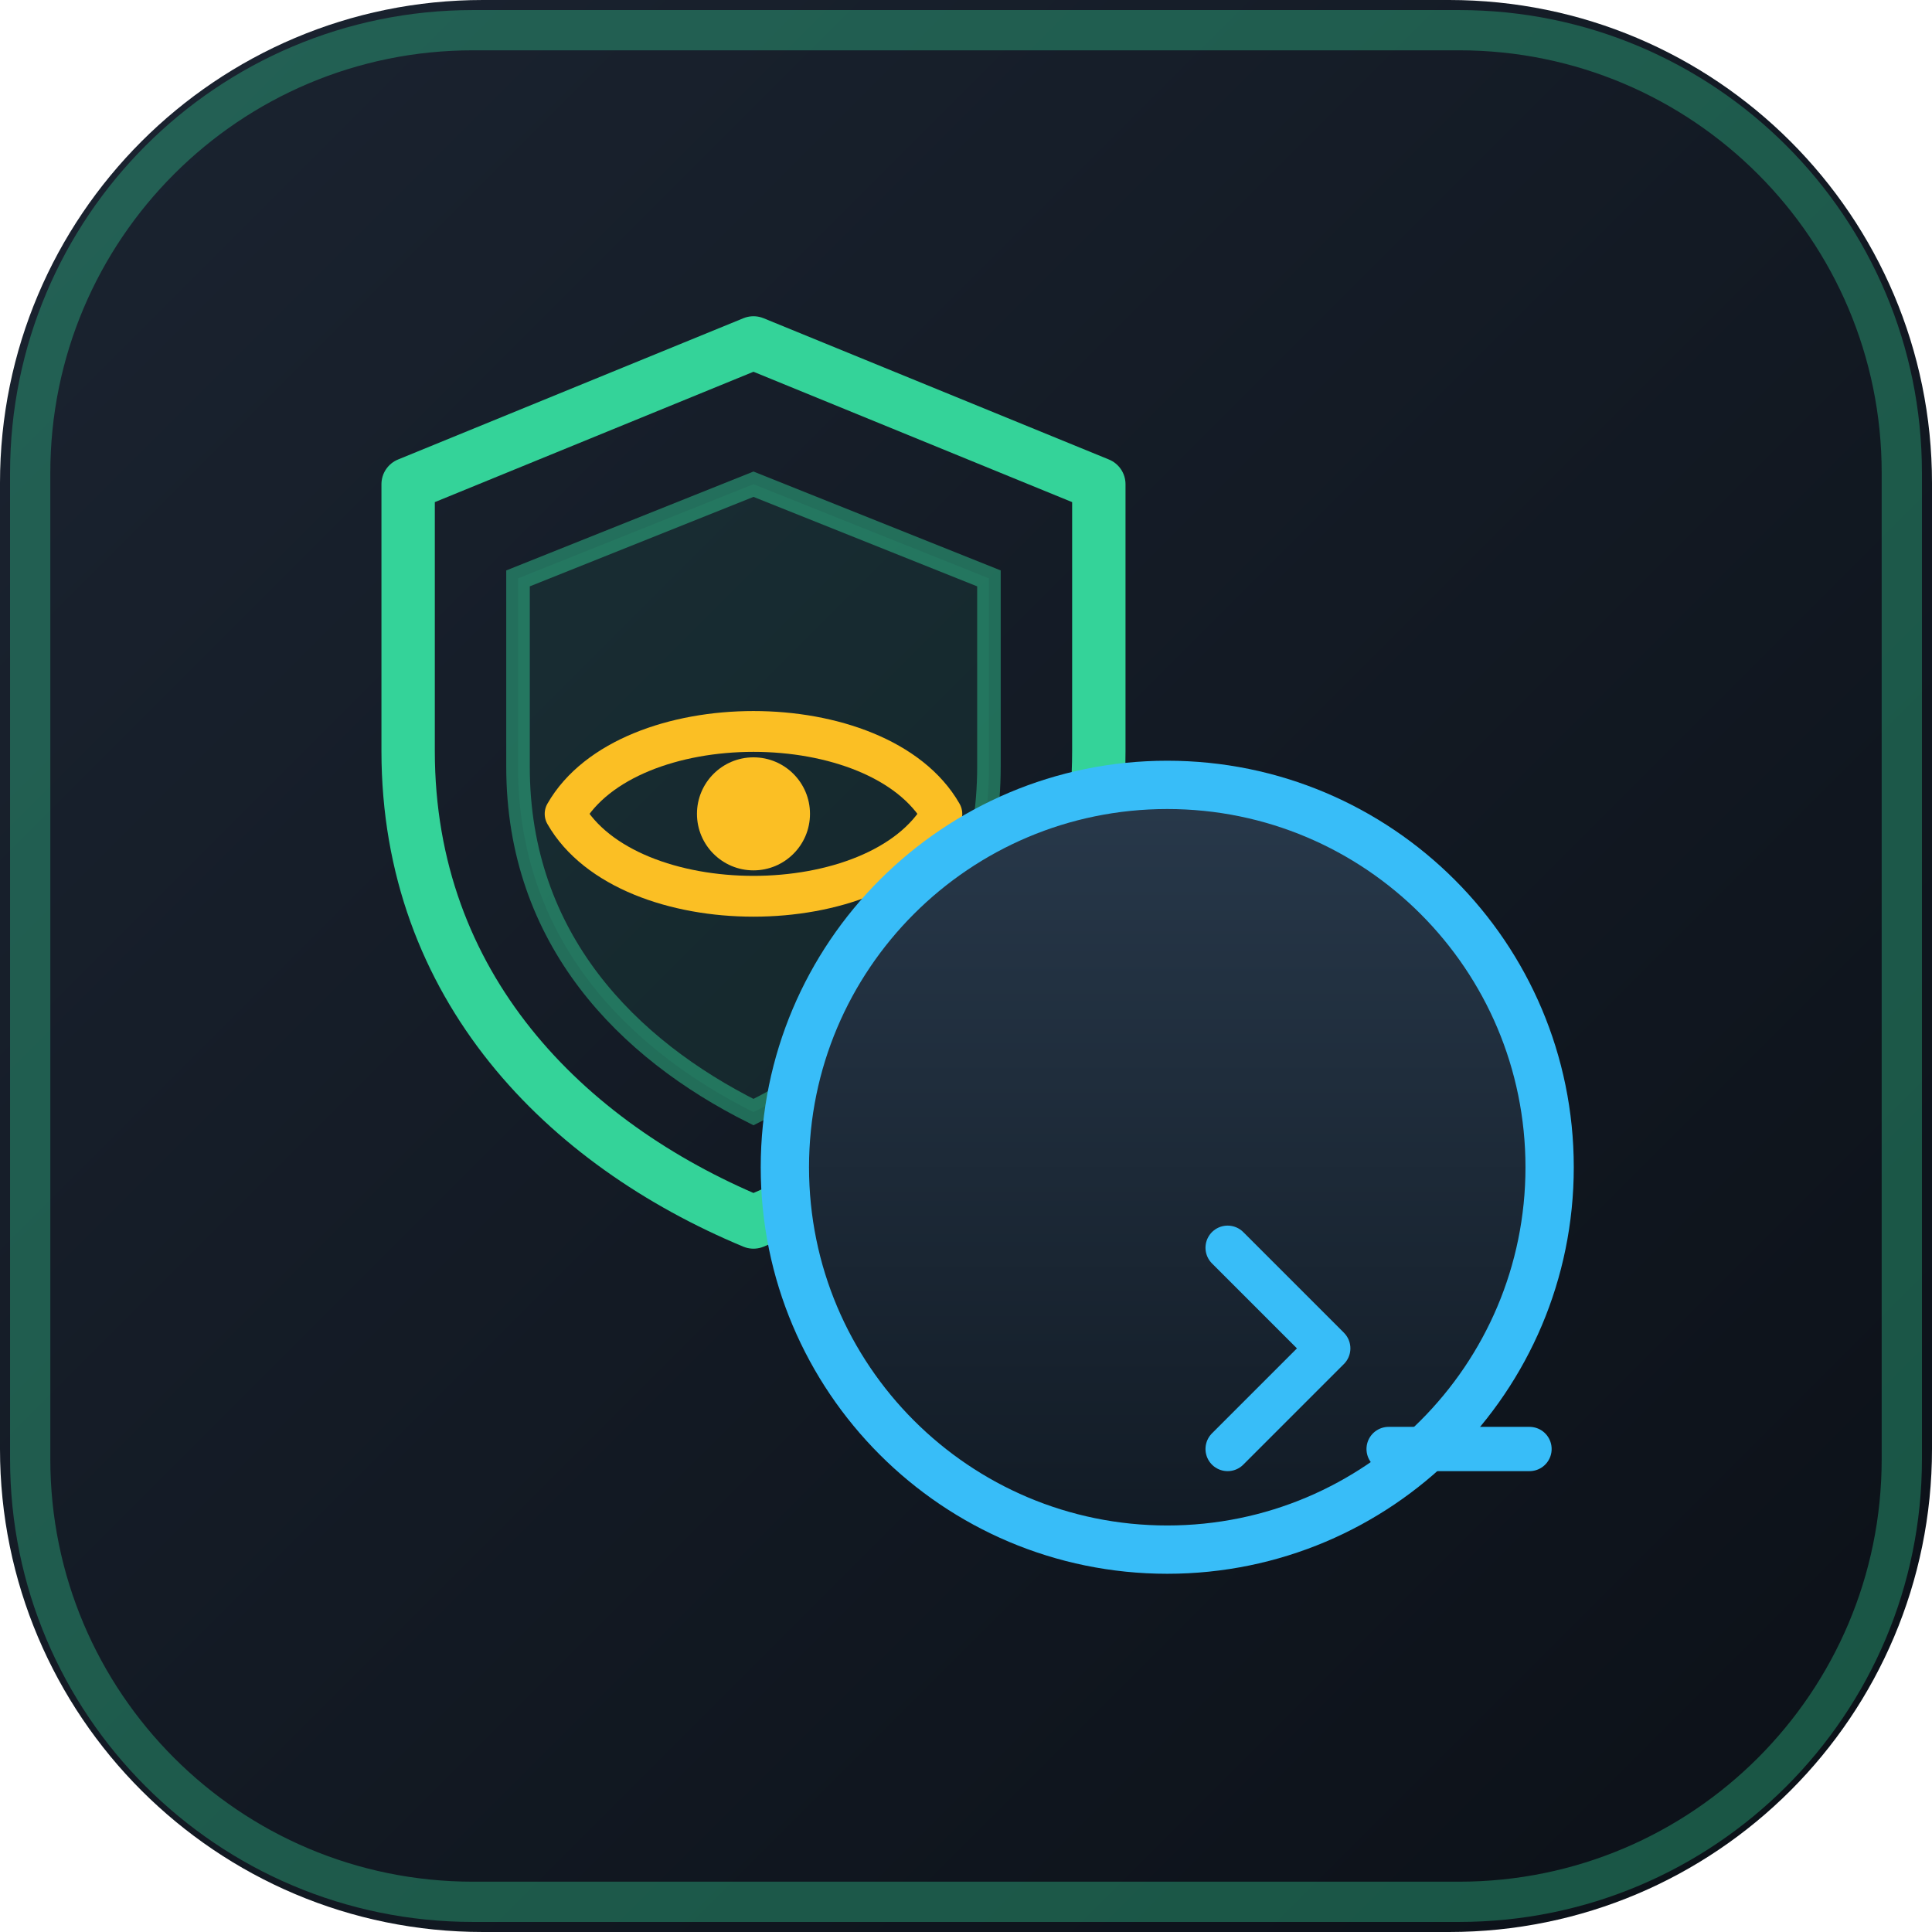
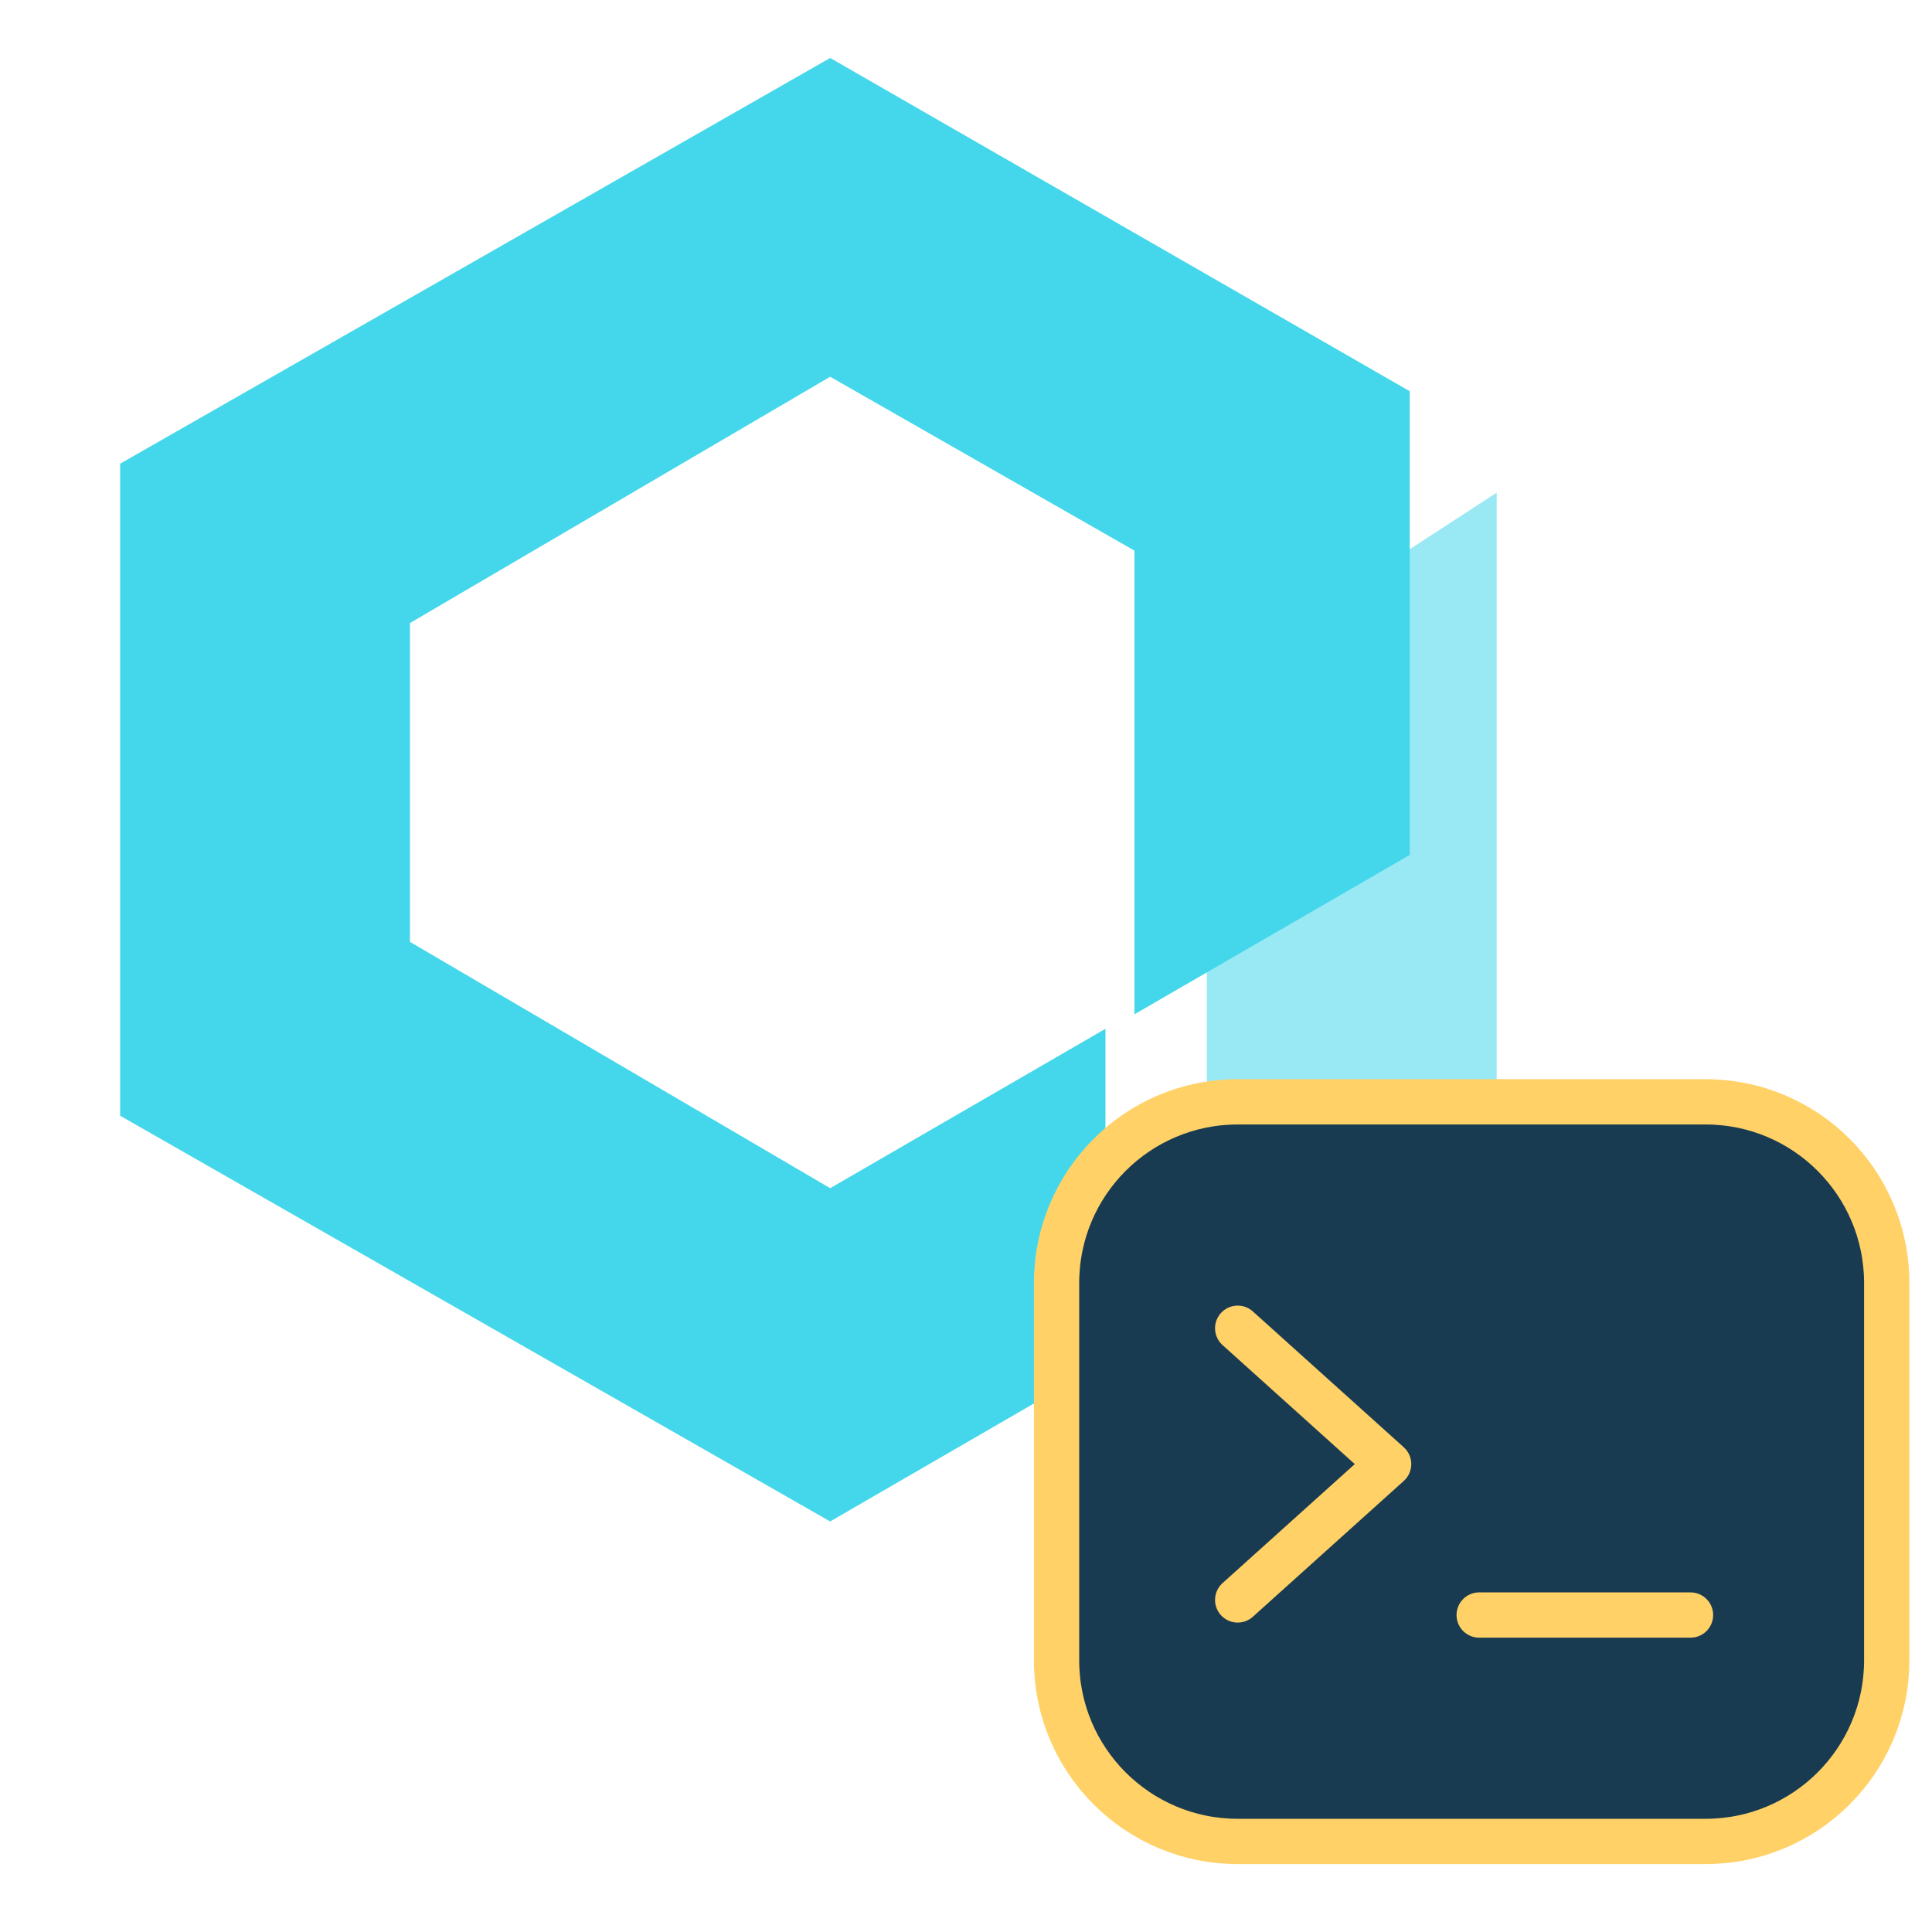
- <svg xmlns="http://www.w3.org/2000/svg" width="128" height="128" viewBox="0 0 96 96" role="img" aria-label="modesty-cli">
-   <defs>
-     <linearGradient id="gmodestycli" x1="0" y1="0" x2="1" y2="1">
-       <stop offset="0" stop-color="#1b2431" />
-       <stop offset="1" stop-color="#0b1017" />
-     </linearGradient>
-     <linearGradient id="badge" x1="0" y1="0" x2="0" y2="1">
-       <stop offset="0" stop-color="#28394b" />
-       <stop offset="1" stop-color="#111a24" />
-     </linearGradient>
-   </defs>
-   <rect width="96" height="96" rx="24" fill="url(#gmodestycli)" />
-   <rect x="1.5" y="1.5" width="93" height="93" rx="22" fill="none" stroke="#34d399" stroke-opacity=".35" stroke-width="2" />
-   <g transform="translate(0 3) scale(0.78)">
-     <path d="M48 18 L70 27 v17 c0 15 -10 25 -22 30 -12 -5 -22 -15 -22 -30 V27 z" fill="none" stroke="#34d399" stroke-width="3.4" stroke-linejoin="round" />
-     <path d="M48 27 L63 33 v12 c0 11 -7 18 -15 22 -8 -4 -15 -11 -15 -22 V33 z" fill="#34d399" fill-opacity=".08" stroke="#34d399" stroke-opacity=".45" stroke-width="1.5" />
-     <path d="M36 48 c4 -7 20 -7 24 0 -4 7 -20 7 -24 0 z" fill="none" stroke="#fbbf24" stroke-width="2.6" stroke-linejoin="round" />
-     <circle cx="48" cy="48" r="3.6" fill="#fbbf24" />
+ <svg xmlns="http://www.w3.org/2000/svg" width="128" height="128" viewBox="0 0 128 128" role="img" aria-labelledby="title">
+   <g transform="translate(7 0) scale(.96)" fill="#44D7EB">
+     <path d="M50 4L90 27V59L71 70V38L50 26L21 43V65L50 82L69 71V94L50 105L1 77V32Z" />
+     <path d="M96 34V86L76 98V47Z" opacity=".55" />
  </g>
-   <g transform="translate(58 58)">
-     <circle r="19" fill="url(#badge)" stroke="#38bdf8" stroke-width="2.4" />
-     <g color="#38bdf8" transform="translate(-10 -10)">
-       <path d="M13 14 l5 5 -5 5" fill="none" stroke="currentColor" stroke-width="2.2" stroke-linecap="round" stroke-linejoin="round" />
-       <path d="M21 24 h7" stroke="currentColor" stroke-width="2.2" stroke-linecap="round" />
-     </g>
+   <rect x="70" y="73" width="55" height="49" rx="12" fill="#193B51" stroke="#FFD166" stroke-width="3" />
+   <g transform="translate(77 81)" fill="none" stroke="#FFD166" stroke-width="3" stroke-linecap="round" stroke-linejoin="round">
+     <path d="M5 7L15 16L5 25M21 26H35" />
  </g>
</svg>
